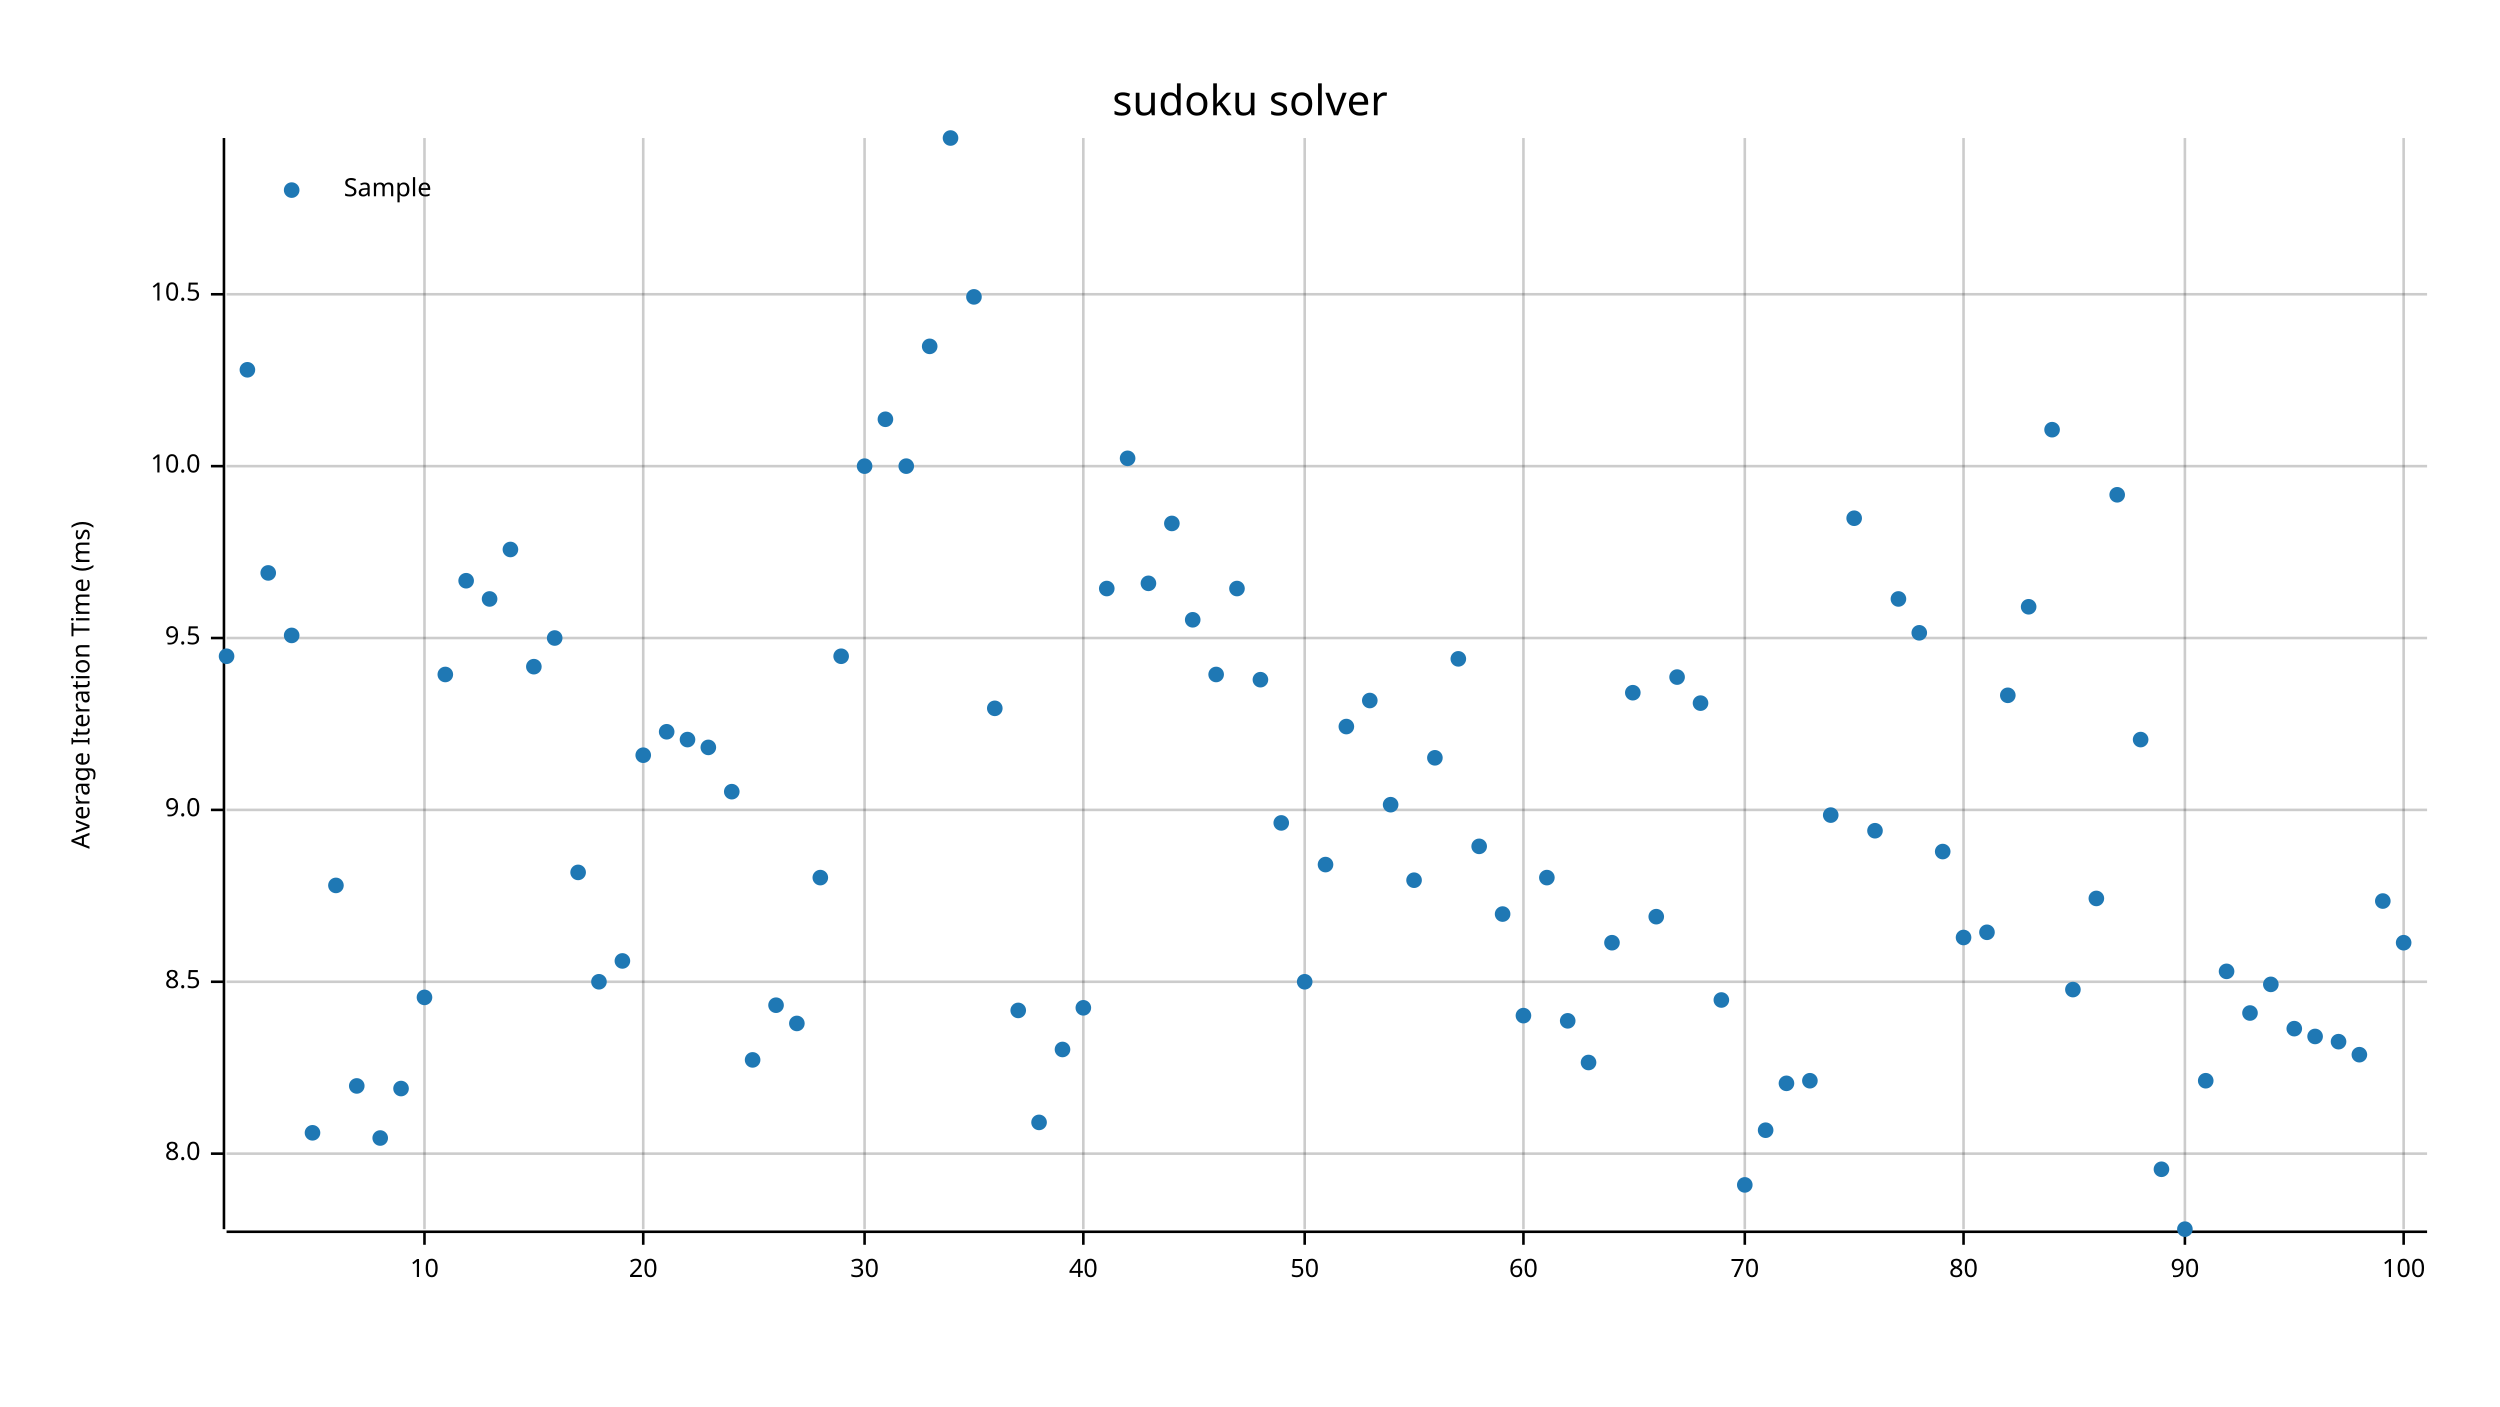
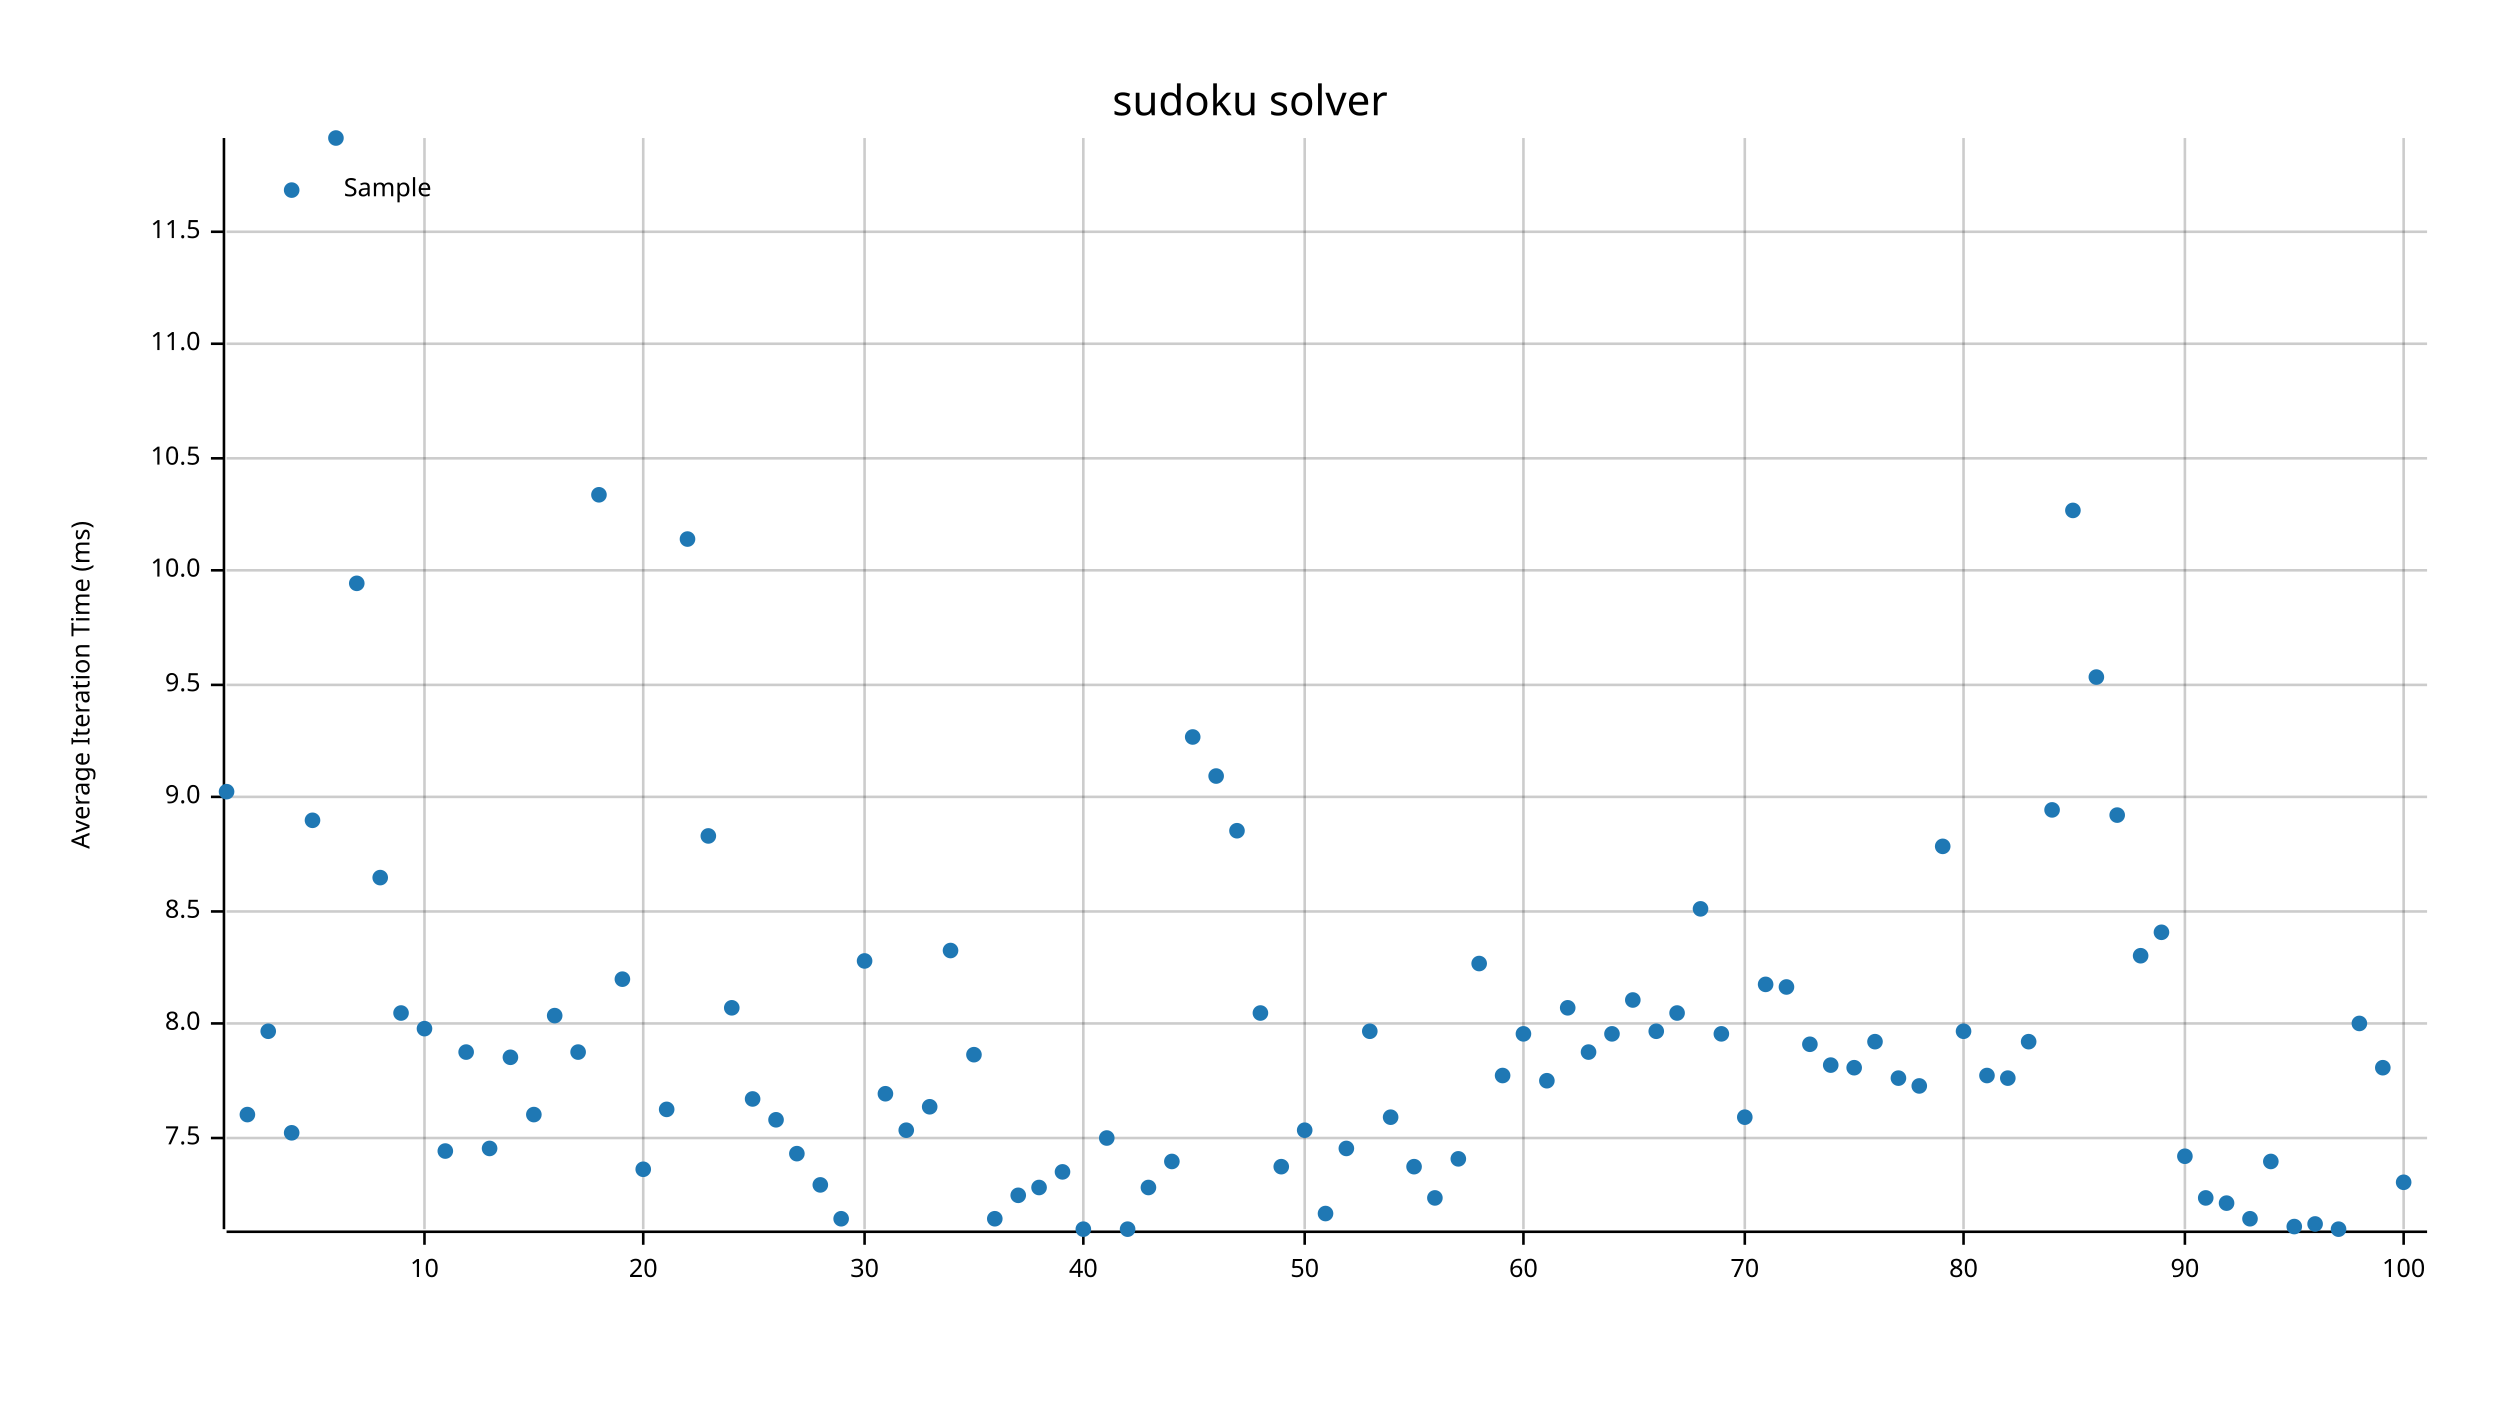
<svg xmlns="http://www.w3.org/2000/svg" width="960" height="540" viewBox="0 0 960 540">
  <text x="480" y="32" dy="0.76em" text-anchor="middle" font-family="sans-serif" font-size="16.129" opacity="1" fill="#000000">
sudoku solver
</text>
  <text x="27" y="263" dy="0.76em" text-anchor="middle" font-family="sans-serif" font-size="9.677" opacity="1" fill="#000000" transform="rotate(270, 27, 263)">
Average Iteration Time (ms)
</text>
  <line opacity="0.2" stroke="#000000" stroke-width="1" x1="163" y1="472" x2="163" y2="53" />
  <line opacity="0.2" stroke="#000000" stroke-width="1" x1="247" y1="472" x2="247" y2="53" />
  <line opacity="0.2" stroke="#000000" stroke-width="1" x1="332" y1="472" x2="332" y2="53" />
  <line opacity="0.2" stroke="#000000" stroke-width="1" x1="416" y1="472" x2="416" y2="53" />
  <line opacity="0.2" stroke="#000000" stroke-width="1" x1="501" y1="472" x2="501" y2="53" />
  <line opacity="0.2" stroke="#000000" stroke-width="1" x1="585" y1="472" x2="585" y2="53" />
  <line opacity="0.2" stroke="#000000" stroke-width="1" x1="670" y1="472" x2="670" y2="53" />
  <line opacity="0.2" stroke="#000000" stroke-width="1" x1="754" y1="472" x2="754" y2="53" />
  <line opacity="0.2" stroke="#000000" stroke-width="1" x1="839" y1="472" x2="839" y2="53" />
  <line opacity="0.2" stroke="#000000" stroke-width="1" x1="923" y1="472" x2="923" y2="53" />
-   <line opacity="0.2" stroke="#000000" stroke-width="1" x1="87" y1="443" x2="932" y2="443" />
-   <line opacity="0.2" stroke="#000000" stroke-width="1" x1="87" y1="377" x2="932" y2="377" />
-   <line opacity="0.2" stroke="#000000" stroke-width="1" x1="87" y1="311" x2="932" y2="311" />
-   <line opacity="0.2" stroke="#000000" stroke-width="1" x1="87" y1="245" x2="932" y2="245" />
-   <line opacity="0.2" stroke="#000000" stroke-width="1" x1="87" y1="179" x2="932" y2="179" />
-   <line opacity="0.2" stroke="#000000" stroke-width="1" x1="87" y1="113" x2="932" y2="113" />
+   <line opacity="0.2" stroke="#000000" stroke-width="1" x1="87" y1="437" x2="932" y2="437" />
+   <line opacity="0.2" stroke="#000000" stroke-width="1" x1="87" y1="393" x2="932" y2="393" />
+   <line opacity="0.2" stroke="#000000" stroke-width="1" x1="87" y1="350" x2="932" y2="350" />
+   <line opacity="0.2" stroke="#000000" stroke-width="1" x1="87" y1="306" x2="932" y2="306" />
+   <line opacity="0.2" stroke="#000000" stroke-width="1" x1="87" y1="263" x2="932" y2="263" />
+   <line opacity="0.2" stroke="#000000" stroke-width="1" x1="87" y1="219" x2="932" y2="219" />
+   <line opacity="0.2" stroke="#000000" stroke-width="1" x1="87" y1="176" x2="932" y2="176" />
+   <line opacity="0.2" stroke="#000000" stroke-width="1" x1="87" y1="132" x2="932" y2="132" />
+   <line opacity="0.2" stroke="#000000" stroke-width="1" x1="87" y1="89" x2="932" y2="89" />
  <polyline fill="none" opacity="1" stroke="#000000" stroke-width="1" points="86,53 86,472 " />
-   <text x="77" y="443" dy="0.5ex" text-anchor="end" font-family="sans-serif" font-size="9.677" opacity="1" fill="#000000">
+   <text x="77" y="437" dy="0.5ex" text-anchor="end" font-family="sans-serif" font-size="9.677" opacity="1" fill="#000000">
+ 7.5
+ </text>
+   <polyline fill="none" opacity="1" stroke="#000000" stroke-width="1" points="81,437 86,437 " />
+   <text x="77" y="393" dy="0.5ex" text-anchor="end" font-family="sans-serif" font-size="9.677" opacity="1" fill="#000000">
8.0
</text>
-   <polyline fill="none" opacity="1" stroke="#000000" stroke-width="1" points="81,443 86,443 " />
-   <text x="77" y="377" dy="0.5ex" text-anchor="end" font-family="sans-serif" font-size="9.677" opacity="1" fill="#000000">
+   <polyline fill="none" opacity="1" stroke="#000000" stroke-width="1" points="81,393 86,393 " />
+   <text x="77" y="350" dy="0.5ex" text-anchor="end" font-family="sans-serif" font-size="9.677" opacity="1" fill="#000000">
8.5
</text>
-   <polyline fill="none" opacity="1" stroke="#000000" stroke-width="1" points="81,377 86,377 " />
-   <text x="77" y="311" dy="0.5ex" text-anchor="end" font-family="sans-serif" font-size="9.677" opacity="1" fill="#000000">
+   <polyline fill="none" opacity="1" stroke="#000000" stroke-width="1" points="81,350 86,350 " />
+   <text x="77" y="306" dy="0.5ex" text-anchor="end" font-family="sans-serif" font-size="9.677" opacity="1" fill="#000000">
9.0
</text>
-   <polyline fill="none" opacity="1" stroke="#000000" stroke-width="1" points="81,311 86,311 " />
-   <text x="77" y="245" dy="0.5ex" text-anchor="end" font-family="sans-serif" font-size="9.677" opacity="1" fill="#000000">
+   <polyline fill="none" opacity="1" stroke="#000000" stroke-width="1" points="81,306 86,306 " />
+   <text x="77" y="263" dy="0.5ex" text-anchor="end" font-family="sans-serif" font-size="9.677" opacity="1" fill="#000000">
9.5
</text>
-   <polyline fill="none" opacity="1" stroke="#000000" stroke-width="1" points="81,245 86,245 " />
-   <text x="77" y="179" dy="0.5ex" text-anchor="end" font-family="sans-serif" font-size="9.677" opacity="1" fill="#000000">
+   <polyline fill="none" opacity="1" stroke="#000000" stroke-width="1" points="81,263 86,263 " />
+   <text x="77" y="219" dy="0.5ex" text-anchor="end" font-family="sans-serif" font-size="9.677" opacity="1" fill="#000000">
10.0
</text>
-   <polyline fill="none" opacity="1" stroke="#000000" stroke-width="1" points="81,179 86,179 " />
-   <text x="77" y="113" dy="0.5ex" text-anchor="end" font-family="sans-serif" font-size="9.677" opacity="1" fill="#000000">
+   <polyline fill="none" opacity="1" stroke="#000000" stroke-width="1" points="81,219 86,219 " />
+   <text x="77" y="176" dy="0.5ex" text-anchor="end" font-family="sans-serif" font-size="9.677" opacity="1" fill="#000000">
10.5
</text>
-   <polyline fill="none" opacity="1" stroke="#000000" stroke-width="1" points="81,113 86,113 " />
+   <polyline fill="none" opacity="1" stroke="#000000" stroke-width="1" points="81,176 86,176 " />
+   <text x="77" y="132" dy="0.5ex" text-anchor="end" font-family="sans-serif" font-size="9.677" opacity="1" fill="#000000">
+ 11.0
+ </text>
+   <polyline fill="none" opacity="1" stroke="#000000" stroke-width="1" points="81,132 86,132 " />
+   <text x="77" y="89" dy="0.5ex" text-anchor="end" font-family="sans-serif" font-size="9.677" opacity="1" fill="#000000">
+ 11.5
+ </text>
+   <polyline fill="none" opacity="1" stroke="#000000" stroke-width="1" points="81,89 86,89 " />
  <polyline fill="none" opacity="1" stroke="#000000" stroke-width="1" points="87,473 932,473 " />
  <text x="163" y="483" dy="0.76em" text-anchor="middle" font-family="sans-serif" font-size="9.677" opacity="1" fill="#000000">
10
</text>
  <polyline fill="none" opacity="1" stroke="#000000" stroke-width="1" points="163,473 163,478 " />
  <text x="247" y="483" dy="0.76em" text-anchor="middle" font-family="sans-serif" font-size="9.677" opacity="1" fill="#000000">
20
</text>
  <polyline fill="none" opacity="1" stroke="#000000" stroke-width="1" points="247,473 247,478 " />
  <text x="332" y="483" dy="0.76em" text-anchor="middle" font-family="sans-serif" font-size="9.677" opacity="1" fill="#000000">
30
</text>
  <polyline fill="none" opacity="1" stroke="#000000" stroke-width="1" points="332,473 332,478 " />
  <text x="416" y="483" dy="0.76em" text-anchor="middle" font-family="sans-serif" font-size="9.677" opacity="1" fill="#000000">
40
</text>
  <polyline fill="none" opacity="1" stroke="#000000" stroke-width="1" points="416,473 416,478 " />
  <text x="501" y="483" dy="0.76em" text-anchor="middle" font-family="sans-serif" font-size="9.677" opacity="1" fill="#000000">
50
</text>
  <polyline fill="none" opacity="1" stroke="#000000" stroke-width="1" points="501,473 501,478 " />
  <text x="585" y="483" dy="0.76em" text-anchor="middle" font-family="sans-serif" font-size="9.677" opacity="1" fill="#000000">
60
</text>
  <polyline fill="none" opacity="1" stroke="#000000" stroke-width="1" points="585,473 585,478 " />
  <text x="670" y="483" dy="0.76em" text-anchor="middle" font-family="sans-serif" font-size="9.677" opacity="1" fill="#000000">
70
</text>
  <polyline fill="none" opacity="1" stroke="#000000" stroke-width="1" points="670,473 670,478 " />
  <text x="754" y="483" dy="0.76em" text-anchor="middle" font-family="sans-serif" font-size="9.677" opacity="1" fill="#000000">
80
</text>
  <polyline fill="none" opacity="1" stroke="#000000" stroke-width="1" points="754,473 754,478 " />
  <text x="839" y="483" dy="0.76em" text-anchor="middle" font-family="sans-serif" font-size="9.677" opacity="1" fill="#000000">
90
</text>
  <polyline fill="none" opacity="1" stroke="#000000" stroke-width="1" points="839,473 839,478 " />
  <text x="923" y="483" dy="0.76em" text-anchor="middle" font-family="sans-serif" font-size="9.677" opacity="1" fill="#000000">
100
</text>
  <polyline fill="none" opacity="1" stroke="#000000" stroke-width="1" points="923,473 923,478 " />
-   <circle cx="87" cy="252" r="3" opacity="1" fill="#1F78B4" stroke="none" stroke-width="1" />
-   <circle cx="95" cy="142" r="3" opacity="1" fill="#1F78B4" stroke="none" stroke-width="1" />
-   <circle cx="103" cy="220" r="3" opacity="1" fill="#1F78B4" stroke="none" stroke-width="1" />
-   <circle cx="112" cy="244" r="3" opacity="1" fill="#1F78B4" stroke="none" stroke-width="1" />
-   <circle cx="120" cy="435" r="3" opacity="1" fill="#1F78B4" stroke="none" stroke-width="1" />
-   <circle cx="129" cy="340" r="3" opacity="1" fill="#1F78B4" stroke="none" stroke-width="1" />
-   <circle cx="137" cy="417" r="3" opacity="1" fill="#1F78B4" stroke="none" stroke-width="1" />
-   <circle cx="146" cy="437" r="3" opacity="1" fill="#1F78B4" stroke="none" stroke-width="1" />
-   <circle cx="154" cy="418" r="3" opacity="1" fill="#1F78B4" stroke="none" stroke-width="1" />
-   <circle cx="163" cy="383" r="3" opacity="1" fill="#1F78B4" stroke="none" stroke-width="1" />
-   <circle cx="171" cy="259" r="3" opacity="1" fill="#1F78B4" stroke="none" stroke-width="1" />
-   <circle cx="179" cy="223" r="3" opacity="1" fill="#1F78B4" stroke="none" stroke-width="1" />
-   <circle cx="188" cy="230" r="3" opacity="1" fill="#1F78B4" stroke="none" stroke-width="1" />
-   <circle cx="196" cy="211" r="3" opacity="1" fill="#1F78B4" stroke="none" stroke-width="1" />
-   <circle cx="205" cy="256" r="3" opacity="1" fill="#1F78B4" stroke="none" stroke-width="1" />
-   <circle cx="213" cy="245" r="3" opacity="1" fill="#1F78B4" stroke="none" stroke-width="1" />
-   <circle cx="222" cy="335" r="3" opacity="1" fill="#1F78B4" stroke="none" stroke-width="1" />
-   <circle cx="230" cy="377" r="3" opacity="1" fill="#1F78B4" stroke="none" stroke-width="1" />
-   <circle cx="239" cy="369" r="3" opacity="1" fill="#1F78B4" stroke="none" stroke-width="1" />
-   <circle cx="247" cy="290" r="3" opacity="1" fill="#1F78B4" stroke="none" stroke-width="1" />
-   <circle cx="256" cy="281" r="3" opacity="1" fill="#1F78B4" stroke="none" stroke-width="1" />
-   <circle cx="264" cy="284" r="3" opacity="1" fill="#1F78B4" stroke="none" stroke-width="1" />
-   <circle cx="272" cy="287" r="3" opacity="1" fill="#1F78B4" stroke="none" stroke-width="1" />
-   <circle cx="281" cy="304" r="3" opacity="1" fill="#1F78B4" stroke="none" stroke-width="1" />
-   <circle cx="289" cy="407" r="3" opacity="1" fill="#1F78B4" stroke="none" stroke-width="1" />
-   <circle cx="298" cy="386" r="3" opacity="1" fill="#1F78B4" stroke="none" stroke-width="1" />
-   <circle cx="306" cy="393" r="3" opacity="1" fill="#1F78B4" stroke="none" stroke-width="1" />
-   <circle cx="315" cy="337" r="3" opacity="1" fill="#1F78B4" stroke="none" stroke-width="1" />
-   <circle cx="323" cy="252" r="3" opacity="1" fill="#1F78B4" stroke="none" stroke-width="1" />
-   <circle cx="332" cy="179" r="3" opacity="1" fill="#1F78B4" stroke="none" stroke-width="1" />
-   <circle cx="340" cy="161" r="3" opacity="1" fill="#1F78B4" stroke="none" stroke-width="1" />
-   <circle cx="348" cy="179" r="3" opacity="1" fill="#1F78B4" stroke="none" stroke-width="1" />
-   <circle cx="357" cy="133" r="3" opacity="1" fill="#1F78B4" stroke="none" stroke-width="1" />
-   <circle cx="365" cy="53" r="3" opacity="1" fill="#1F78B4" stroke="none" stroke-width="1" />
-   <circle cx="374" cy="114" r="3" opacity="1" fill="#1F78B4" stroke="none" stroke-width="1" />
-   <circle cx="382" cy="272" r="3" opacity="1" fill="#1F78B4" stroke="none" stroke-width="1" />
-   <circle cx="391" cy="388" r="3" opacity="1" fill="#1F78B4" stroke="none" stroke-width="1" />
-   <circle cx="399" cy="431" r="3" opacity="1" fill="#1F78B4" stroke="none" stroke-width="1" />
-   <circle cx="408" cy="403" r="3" opacity="1" fill="#1F78B4" stroke="none" stroke-width="1" />
-   <circle cx="416" cy="387" r="3" opacity="1" fill="#1F78B4" stroke="none" stroke-width="1" />
-   <circle cx="425" cy="226" r="3" opacity="1" fill="#1F78B4" stroke="none" stroke-width="1" />
-   <circle cx="433" cy="176" r="3" opacity="1" fill="#1F78B4" stroke="none" stroke-width="1" />
-   <circle cx="441" cy="224" r="3" opacity="1" fill="#1F78B4" stroke="none" stroke-width="1" />
-   <circle cx="450" cy="201" r="3" opacity="1" fill="#1F78B4" stroke="none" stroke-width="1" />
-   <circle cx="458" cy="238" r="3" opacity="1" fill="#1F78B4" stroke="none" stroke-width="1" />
-   <circle cx="467" cy="259" r="3" opacity="1" fill="#1F78B4" stroke="none" stroke-width="1" />
-   <circle cx="475" cy="226" r="3" opacity="1" fill="#1F78B4" stroke="none" stroke-width="1" />
-   <circle cx="484" cy="261" r="3" opacity="1" fill="#1F78B4" stroke="none" stroke-width="1" />
-   <circle cx="492" cy="316" r="3" opacity="1" fill="#1F78B4" stroke="none" stroke-width="1" />
-   <circle cx="501" cy="377" r="3" opacity="1" fill="#1F78B4" stroke="none" stroke-width="1" />
-   <circle cx="509" cy="332" r="3" opacity="1" fill="#1F78B4" stroke="none" stroke-width="1" />
-   <circle cx="517" cy="279" r="3" opacity="1" fill="#1F78B4" stroke="none" stroke-width="1" />
-   <circle cx="526" cy="269" r="3" opacity="1" fill="#1F78B4" stroke="none" stroke-width="1" />
-   <circle cx="534" cy="309" r="3" opacity="1" fill="#1F78B4" stroke="none" stroke-width="1" />
-   <circle cx="543" cy="338" r="3" opacity="1" fill="#1F78B4" stroke="none" stroke-width="1" />
-   <circle cx="551" cy="291" r="3" opacity="1" fill="#1F78B4" stroke="none" stroke-width="1" />
-   <circle cx="560" cy="253" r="3" opacity="1" fill="#1F78B4" stroke="none" stroke-width="1" />
-   <circle cx="568" cy="325" r="3" opacity="1" fill="#1F78B4" stroke="none" stroke-width="1" />
-   <circle cx="577" cy="351" r="3" opacity="1" fill="#1F78B4" stroke="none" stroke-width="1" />
-   <circle cx="585" cy="390" r="3" opacity="1" fill="#1F78B4" stroke="none" stroke-width="1" />
-   <circle cx="594" cy="337" r="3" opacity="1" fill="#1F78B4" stroke="none" stroke-width="1" />
-   <circle cx="602" cy="392" r="3" opacity="1" fill="#1F78B4" stroke="none" stroke-width="1" />
-   <circle cx="610" cy="408" r="3" opacity="1" fill="#1F78B4" stroke="none" stroke-width="1" />
-   <circle cx="619" cy="362" r="3" opacity="1" fill="#1F78B4" stroke="none" stroke-width="1" />
-   <circle cx="627" cy="266" r="3" opacity="1" fill="#1F78B4" stroke="none" stroke-width="1" />
-   <circle cx="636" cy="352" r="3" opacity="1" fill="#1F78B4" stroke="none" stroke-width="1" />
-   <circle cx="644" cy="260" r="3" opacity="1" fill="#1F78B4" stroke="none" stroke-width="1" />
-   <circle cx="653" cy="270" r="3" opacity="1" fill="#1F78B4" stroke="none" stroke-width="1" />
-   <circle cx="661" cy="384" r="3" opacity="1" fill="#1F78B4" stroke="none" stroke-width="1" />
-   <circle cx="670" cy="455" r="3" opacity="1" fill="#1F78B4" stroke="none" stroke-width="1" />
-   <circle cx="678" cy="434" r="3" opacity="1" fill="#1F78B4" stroke="none" stroke-width="1" />
-   <circle cx="686" cy="416" r="3" opacity="1" fill="#1F78B4" stroke="none" stroke-width="1" />
-   <circle cx="695" cy="415" r="3" opacity="1" fill="#1F78B4" stroke="none" stroke-width="1" />
-   <circle cx="703" cy="313" r="3" opacity="1" fill="#1F78B4" stroke="none" stroke-width="1" />
-   <circle cx="712" cy="199" r="3" opacity="1" fill="#1F78B4" stroke="none" stroke-width="1" />
-   <circle cx="720" cy="319" r="3" opacity="1" fill="#1F78B4" stroke="none" stroke-width="1" />
-   <circle cx="729" cy="230" r="3" opacity="1" fill="#1F78B4" stroke="none" stroke-width="1" />
-   <circle cx="737" cy="243" r="3" opacity="1" fill="#1F78B4" stroke="none" stroke-width="1" />
-   <circle cx="746" cy="327" r="3" opacity="1" fill="#1F78B4" stroke="none" stroke-width="1" />
-   <circle cx="754" cy="360" r="3" opacity="1" fill="#1F78B4" stroke="none" stroke-width="1" />
-   <circle cx="763" cy="358" r="3" opacity="1" fill="#1F78B4" stroke="none" stroke-width="1" />
-   <circle cx="771" cy="267" r="3" opacity="1" fill="#1F78B4" stroke="none" stroke-width="1" />
-   <circle cx="779" cy="233" r="3" opacity="1" fill="#1F78B4" stroke="none" stroke-width="1" />
-   <circle cx="788" cy="165" r="3" opacity="1" fill="#1F78B4" stroke="none" stroke-width="1" />
-   <circle cx="796" cy="380" r="3" opacity="1" fill="#1F78B4" stroke="none" stroke-width="1" />
-   <circle cx="805" cy="345" r="3" opacity="1" fill="#1F78B4" stroke="none" stroke-width="1" />
-   <circle cx="813" cy="190" r="3" opacity="1" fill="#1F78B4" stroke="none" stroke-width="1" />
-   <circle cx="822" cy="284" r="3" opacity="1" fill="#1F78B4" stroke="none" stroke-width="1" />
-   <circle cx="830" cy="449" r="3" opacity="1" fill="#1F78B4" stroke="none" stroke-width="1" />
-   <circle cx="839" cy="472" r="3" opacity="1" fill="#1F78B4" stroke="none" stroke-width="1" />
-   <circle cx="847" cy="415" r="3" opacity="1" fill="#1F78B4" stroke="none" stroke-width="1" />
-   <circle cx="855" cy="373" r="3" opacity="1" fill="#1F78B4" stroke="none" stroke-width="1" />
-   <circle cx="864" cy="389" r="3" opacity="1" fill="#1F78B4" stroke="none" stroke-width="1" />
-   <circle cx="872" cy="378" r="3" opacity="1" fill="#1F78B4" stroke="none" stroke-width="1" />
-   <circle cx="881" cy="395" r="3" opacity="1" fill="#1F78B4" stroke="none" stroke-width="1" />
-   <circle cx="889" cy="398" r="3" opacity="1" fill="#1F78B4" stroke="none" stroke-width="1" />
-   <circle cx="898" cy="400" r="3" opacity="1" fill="#1F78B4" stroke="none" stroke-width="1" />
-   <circle cx="906" cy="405" r="3" opacity="1" fill="#1F78B4" stroke="none" stroke-width="1" />
-   <circle cx="915" cy="346" r="3" opacity="1" fill="#1F78B4" stroke="none" stroke-width="1" />
-   <circle cx="923" cy="362" r="3" opacity="1" fill="#1F78B4" stroke="none" stroke-width="1" />
+   <circle cx="87" cy="304" r="3" opacity="1" fill="#1F78B4" stroke="none" stroke-width="1" />
+   <circle cx="95" cy="428" r="3" opacity="1" fill="#1F78B4" stroke="none" stroke-width="1" />
+   <circle cx="103" cy="396" r="3" opacity="1" fill="#1F78B4" stroke="none" stroke-width="1" />
+   <circle cx="112" cy="435" r="3" opacity="1" fill="#1F78B4" stroke="none" stroke-width="1" />
+   <circle cx="120" cy="315" r="3" opacity="1" fill="#1F78B4" stroke="none" stroke-width="1" />
+   <circle cx="129" cy="53" r="3" opacity="1" fill="#1F78B4" stroke="none" stroke-width="1" />
+   <circle cx="137" cy="224" r="3" opacity="1" fill="#1F78B4" stroke="none" stroke-width="1" />
+   <circle cx="146" cy="337" r="3" opacity="1" fill="#1F78B4" stroke="none" stroke-width="1" />
+   <circle cx="154" cy="389" r="3" opacity="1" fill="#1F78B4" stroke="none" stroke-width="1" />
+   <circle cx="163" cy="395" r="3" opacity="1" fill="#1F78B4" stroke="none" stroke-width="1" />
+   <circle cx="171" cy="442" r="3" opacity="1" fill="#1F78B4" stroke="none" stroke-width="1" />
+   <circle cx="179" cy="404" r="3" opacity="1" fill="#1F78B4" stroke="none" stroke-width="1" />
+   <circle cx="188" cy="441" r="3" opacity="1" fill="#1F78B4" stroke="none" stroke-width="1" />
+   <circle cx="196" cy="406" r="3" opacity="1" fill="#1F78B4" stroke="none" stroke-width="1" />
+   <circle cx="205" cy="428" r="3" opacity="1" fill="#1F78B4" stroke="none" stroke-width="1" />
+   <circle cx="213" cy="390" r="3" opacity="1" fill="#1F78B4" stroke="none" stroke-width="1" />
+   <circle cx="222" cy="404" r="3" opacity="1" fill="#1F78B4" stroke="none" stroke-width="1" />
+   <circle cx="230" cy="190" r="3" opacity="1" fill="#1F78B4" stroke="none" stroke-width="1" />
+   <circle cx="239" cy="376" r="3" opacity="1" fill="#1F78B4" stroke="none" stroke-width="1" />
+   <circle cx="247" cy="449" r="3" opacity="1" fill="#1F78B4" stroke="none" stroke-width="1" />
+   <circle cx="256" cy="426" r="3" opacity="1" fill="#1F78B4" stroke="none" stroke-width="1" />
+   <circle cx="264" cy="207" r="3" opacity="1" fill="#1F78B4" stroke="none" stroke-width="1" />
+   <circle cx="272" cy="321" r="3" opacity="1" fill="#1F78B4" stroke="none" stroke-width="1" />
+   <circle cx="281" cy="387" r="3" opacity="1" fill="#1F78B4" stroke="none" stroke-width="1" />
+   <circle cx="289" cy="422" r="3" opacity="1" fill="#1F78B4" stroke="none" stroke-width="1" />
+   <circle cx="298" cy="430" r="3" opacity="1" fill="#1F78B4" stroke="none" stroke-width="1" />
+   <circle cx="306" cy="443" r="3" opacity="1" fill="#1F78B4" stroke="none" stroke-width="1" />
+   <circle cx="315" cy="455" r="3" opacity="1" fill="#1F78B4" stroke="none" stroke-width="1" />
+   <circle cx="323" cy="468" r="3" opacity="1" fill="#1F78B4" stroke="none" stroke-width="1" />
+   <circle cx="332" cy="369" r="3" opacity="1" fill="#1F78B4" stroke="none" stroke-width="1" />
+   <circle cx="340" cy="420" r="3" opacity="1" fill="#1F78B4" stroke="none" stroke-width="1" />
+   <circle cx="348" cy="434" r="3" opacity="1" fill="#1F78B4" stroke="none" stroke-width="1" />
+   <circle cx="357" cy="425" r="3" opacity="1" fill="#1F78B4" stroke="none" stroke-width="1" />
+   <circle cx="365" cy="365" r="3" opacity="1" fill="#1F78B4" stroke="none" stroke-width="1" />
+   <circle cx="374" cy="405" r="3" opacity="1" fill="#1F78B4" stroke="none" stroke-width="1" />
+   <circle cx="382" cy="468" r="3" opacity="1" fill="#1F78B4" stroke="none" stroke-width="1" />
+   <circle cx="391" cy="459" r="3" opacity="1" fill="#1F78B4" stroke="none" stroke-width="1" />
+   <circle cx="399" cy="456" r="3" opacity="1" fill="#1F78B4" stroke="none" stroke-width="1" />
+   <circle cx="408" cy="450" r="3" opacity="1" fill="#1F78B4" stroke="none" stroke-width="1" />
+   <circle cx="416" cy="472" r="3" opacity="1" fill="#1F78B4" stroke="none" stroke-width="1" />
+   <circle cx="425" cy="437" r="3" opacity="1" fill="#1F78B4" stroke="none" stroke-width="1" />
+   <circle cx="433" cy="472" r="3" opacity="1" fill="#1F78B4" stroke="none" stroke-width="1" />
+   <circle cx="441" cy="456" r="3" opacity="1" fill="#1F78B4" stroke="none" stroke-width="1" />
+   <circle cx="450" cy="446" r="3" opacity="1" fill="#1F78B4" stroke="none" stroke-width="1" />
+   <circle cx="458" cy="283" r="3" opacity="1" fill="#1F78B4" stroke="none" stroke-width="1" />
+   <circle cx="467" cy="298" r="3" opacity="1" fill="#1F78B4" stroke="none" stroke-width="1" />
+   <circle cx="475" cy="319" r="3" opacity="1" fill="#1F78B4" stroke="none" stroke-width="1" />
+   <circle cx="484" cy="389" r="3" opacity="1" fill="#1F78B4" stroke="none" stroke-width="1" />
+   <circle cx="492" cy="448" r="3" opacity="1" fill="#1F78B4" stroke="none" stroke-width="1" />
+   <circle cx="501" cy="434" r="3" opacity="1" fill="#1F78B4" stroke="none" stroke-width="1" />
+   <circle cx="509" cy="466" r="3" opacity="1" fill="#1F78B4" stroke="none" stroke-width="1" />
+   <circle cx="517" cy="441" r="3" opacity="1" fill="#1F78B4" stroke="none" stroke-width="1" />
+   <circle cx="526" cy="396" r="3" opacity="1" fill="#1F78B4" stroke="none" stroke-width="1" />
+   <circle cx="534" cy="429" r="3" opacity="1" fill="#1F78B4" stroke="none" stroke-width="1" />
+   <circle cx="543" cy="448" r="3" opacity="1" fill="#1F78B4" stroke="none" stroke-width="1" />
+   <circle cx="551" cy="460" r="3" opacity="1" fill="#1F78B4" stroke="none" stroke-width="1" />
+   <circle cx="560" cy="445" r="3" opacity="1" fill="#1F78B4" stroke="none" stroke-width="1" />
+   <circle cx="568" cy="370" r="3" opacity="1" fill="#1F78B4" stroke="none" stroke-width="1" />
+   <circle cx="577" cy="413" r="3" opacity="1" fill="#1F78B4" stroke="none" stroke-width="1" />
+   <circle cx="585" cy="397" r="3" opacity="1" fill="#1F78B4" stroke="none" stroke-width="1" />
+   <circle cx="594" cy="415" r="3" opacity="1" fill="#1F78B4" stroke="none" stroke-width="1" />
+   <circle cx="602" cy="387" r="3" opacity="1" fill="#1F78B4" stroke="none" stroke-width="1" />
+   <circle cx="610" cy="404" r="3" opacity="1" fill="#1F78B4" stroke="none" stroke-width="1" />
+   <circle cx="619" cy="397" r="3" opacity="1" fill="#1F78B4" stroke="none" stroke-width="1" />
+   <circle cx="627" cy="384" r="3" opacity="1" fill="#1F78B4" stroke="none" stroke-width="1" />
+   <circle cx="636" cy="396" r="3" opacity="1" fill="#1F78B4" stroke="none" stroke-width="1" />
+   <circle cx="644" cy="389" r="3" opacity="1" fill="#1F78B4" stroke="none" stroke-width="1" />
+   <circle cx="653" cy="349" r="3" opacity="1" fill="#1F78B4" stroke="none" stroke-width="1" />
+   <circle cx="661" cy="397" r="3" opacity="1" fill="#1F78B4" stroke="none" stroke-width="1" />
+   <circle cx="670" cy="429" r="3" opacity="1" fill="#1F78B4" stroke="none" stroke-width="1" />
+   <circle cx="678" cy="378" r="3" opacity="1" fill="#1F78B4" stroke="none" stroke-width="1" />
+   <circle cx="686" cy="379" r="3" opacity="1" fill="#1F78B4" stroke="none" stroke-width="1" />
+   <circle cx="695" cy="401" r="3" opacity="1" fill="#1F78B4" stroke="none" stroke-width="1" />
+   <circle cx="703" cy="409" r="3" opacity="1" fill="#1F78B4" stroke="none" stroke-width="1" />
+   <circle cx="712" cy="410" r="3" opacity="1" fill="#1F78B4" stroke="none" stroke-width="1" />
+   <circle cx="720" cy="400" r="3" opacity="1" fill="#1F78B4" stroke="none" stroke-width="1" />
+   <circle cx="729" cy="414" r="3" opacity="1" fill="#1F78B4" stroke="none" stroke-width="1" />
+   <circle cx="737" cy="417" r="3" opacity="1" fill="#1F78B4" stroke="none" stroke-width="1" />
+   <circle cx="746" cy="325" r="3" opacity="1" fill="#1F78B4" stroke="none" stroke-width="1" />
+   <circle cx="754" cy="396" r="3" opacity="1" fill="#1F78B4" stroke="none" stroke-width="1" />
+   <circle cx="763" cy="413" r="3" opacity="1" fill="#1F78B4" stroke="none" stroke-width="1" />
+   <circle cx="771" cy="414" r="3" opacity="1" fill="#1F78B4" stroke="none" stroke-width="1" />
+   <circle cx="779" cy="400" r="3" opacity="1" fill="#1F78B4" stroke="none" stroke-width="1" />
+   <circle cx="788" cy="311" r="3" opacity="1" fill="#1F78B4" stroke="none" stroke-width="1" />
+   <circle cx="796" cy="196" r="3" opacity="1" fill="#1F78B4" stroke="none" stroke-width="1" />
+   <circle cx="805" cy="260" r="3" opacity="1" fill="#1F78B4" stroke="none" stroke-width="1" />
+   <circle cx="813" cy="313" r="3" opacity="1" fill="#1F78B4" stroke="none" stroke-width="1" />
+   <circle cx="822" cy="367" r="3" opacity="1" fill="#1F78B4" stroke="none" stroke-width="1" />
+   <circle cx="830" cy="358" r="3" opacity="1" fill="#1F78B4" stroke="none" stroke-width="1" />
+   <circle cx="839" cy="444" r="3" opacity="1" fill="#1F78B4" stroke="none" stroke-width="1" />
+   <circle cx="847" cy="460" r="3" opacity="1" fill="#1F78B4" stroke="none" stroke-width="1" />
+   <circle cx="855" cy="462" r="3" opacity="1" fill="#1F78B4" stroke="none" stroke-width="1" />
+   <circle cx="864" cy="468" r="3" opacity="1" fill="#1F78B4" stroke="none" stroke-width="1" />
+   <circle cx="872" cy="446" r="3" opacity="1" fill="#1F78B4" stroke="none" stroke-width="1" />
+   <circle cx="881" cy="471" r="3" opacity="1" fill="#1F78B4" stroke="none" stroke-width="1" />
+   <circle cx="889" cy="470" r="3" opacity="1" fill="#1F78B4" stroke="none" stroke-width="1" />
+   <circle cx="898" cy="472" r="3" opacity="1" fill="#1F78B4" stroke="none" stroke-width="1" />
+   <circle cx="906" cy="393" r="3" opacity="1" fill="#1F78B4" stroke="none" stroke-width="1" />
+   <circle cx="915" cy="410" r="3" opacity="1" fill="#1F78B4" stroke="none" stroke-width="1" />
+   <circle cx="923" cy="454" r="3" opacity="1" fill="#1F78B4" stroke="none" stroke-width="1" />
  <text x="132" y="68" dy="0.76em" text-anchor="start" font-family="sans-serif" font-size="9.677" opacity="1" fill="#000000">
Sample
</text>
  <circle cx="112" cy="73" r="3" opacity="1" fill="#1F78B4" stroke="none" stroke-width="1" />
</svg>
